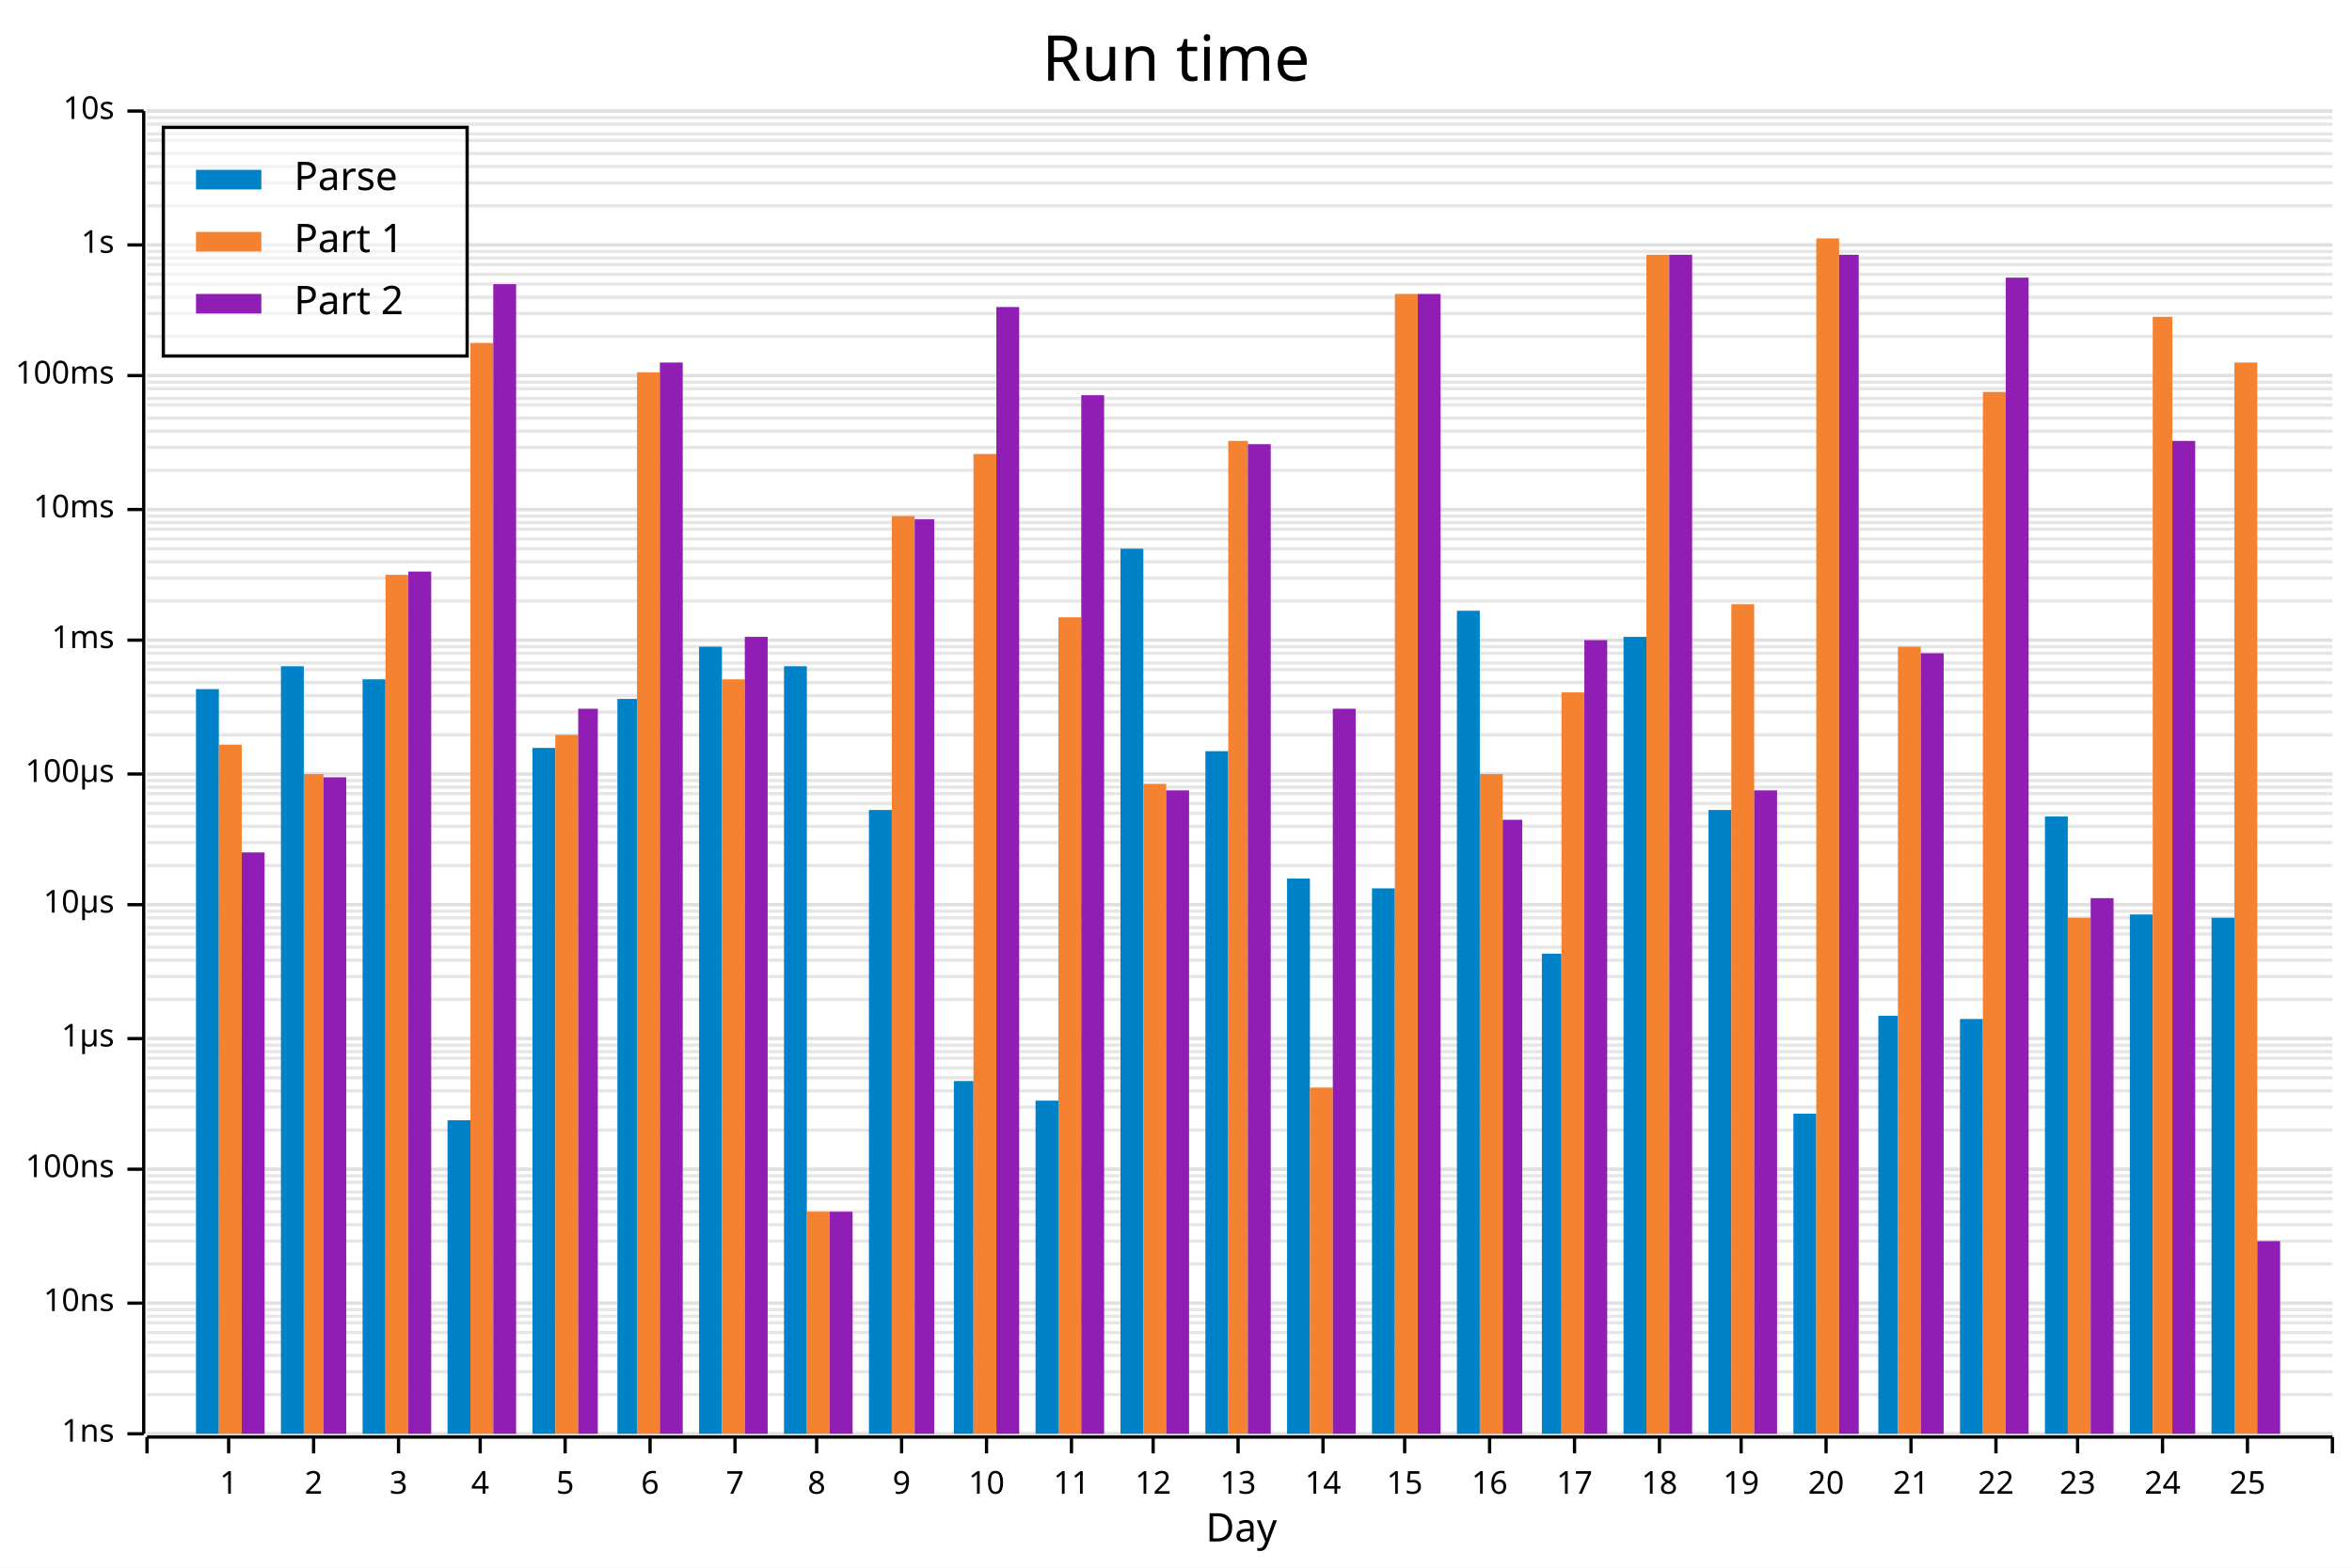
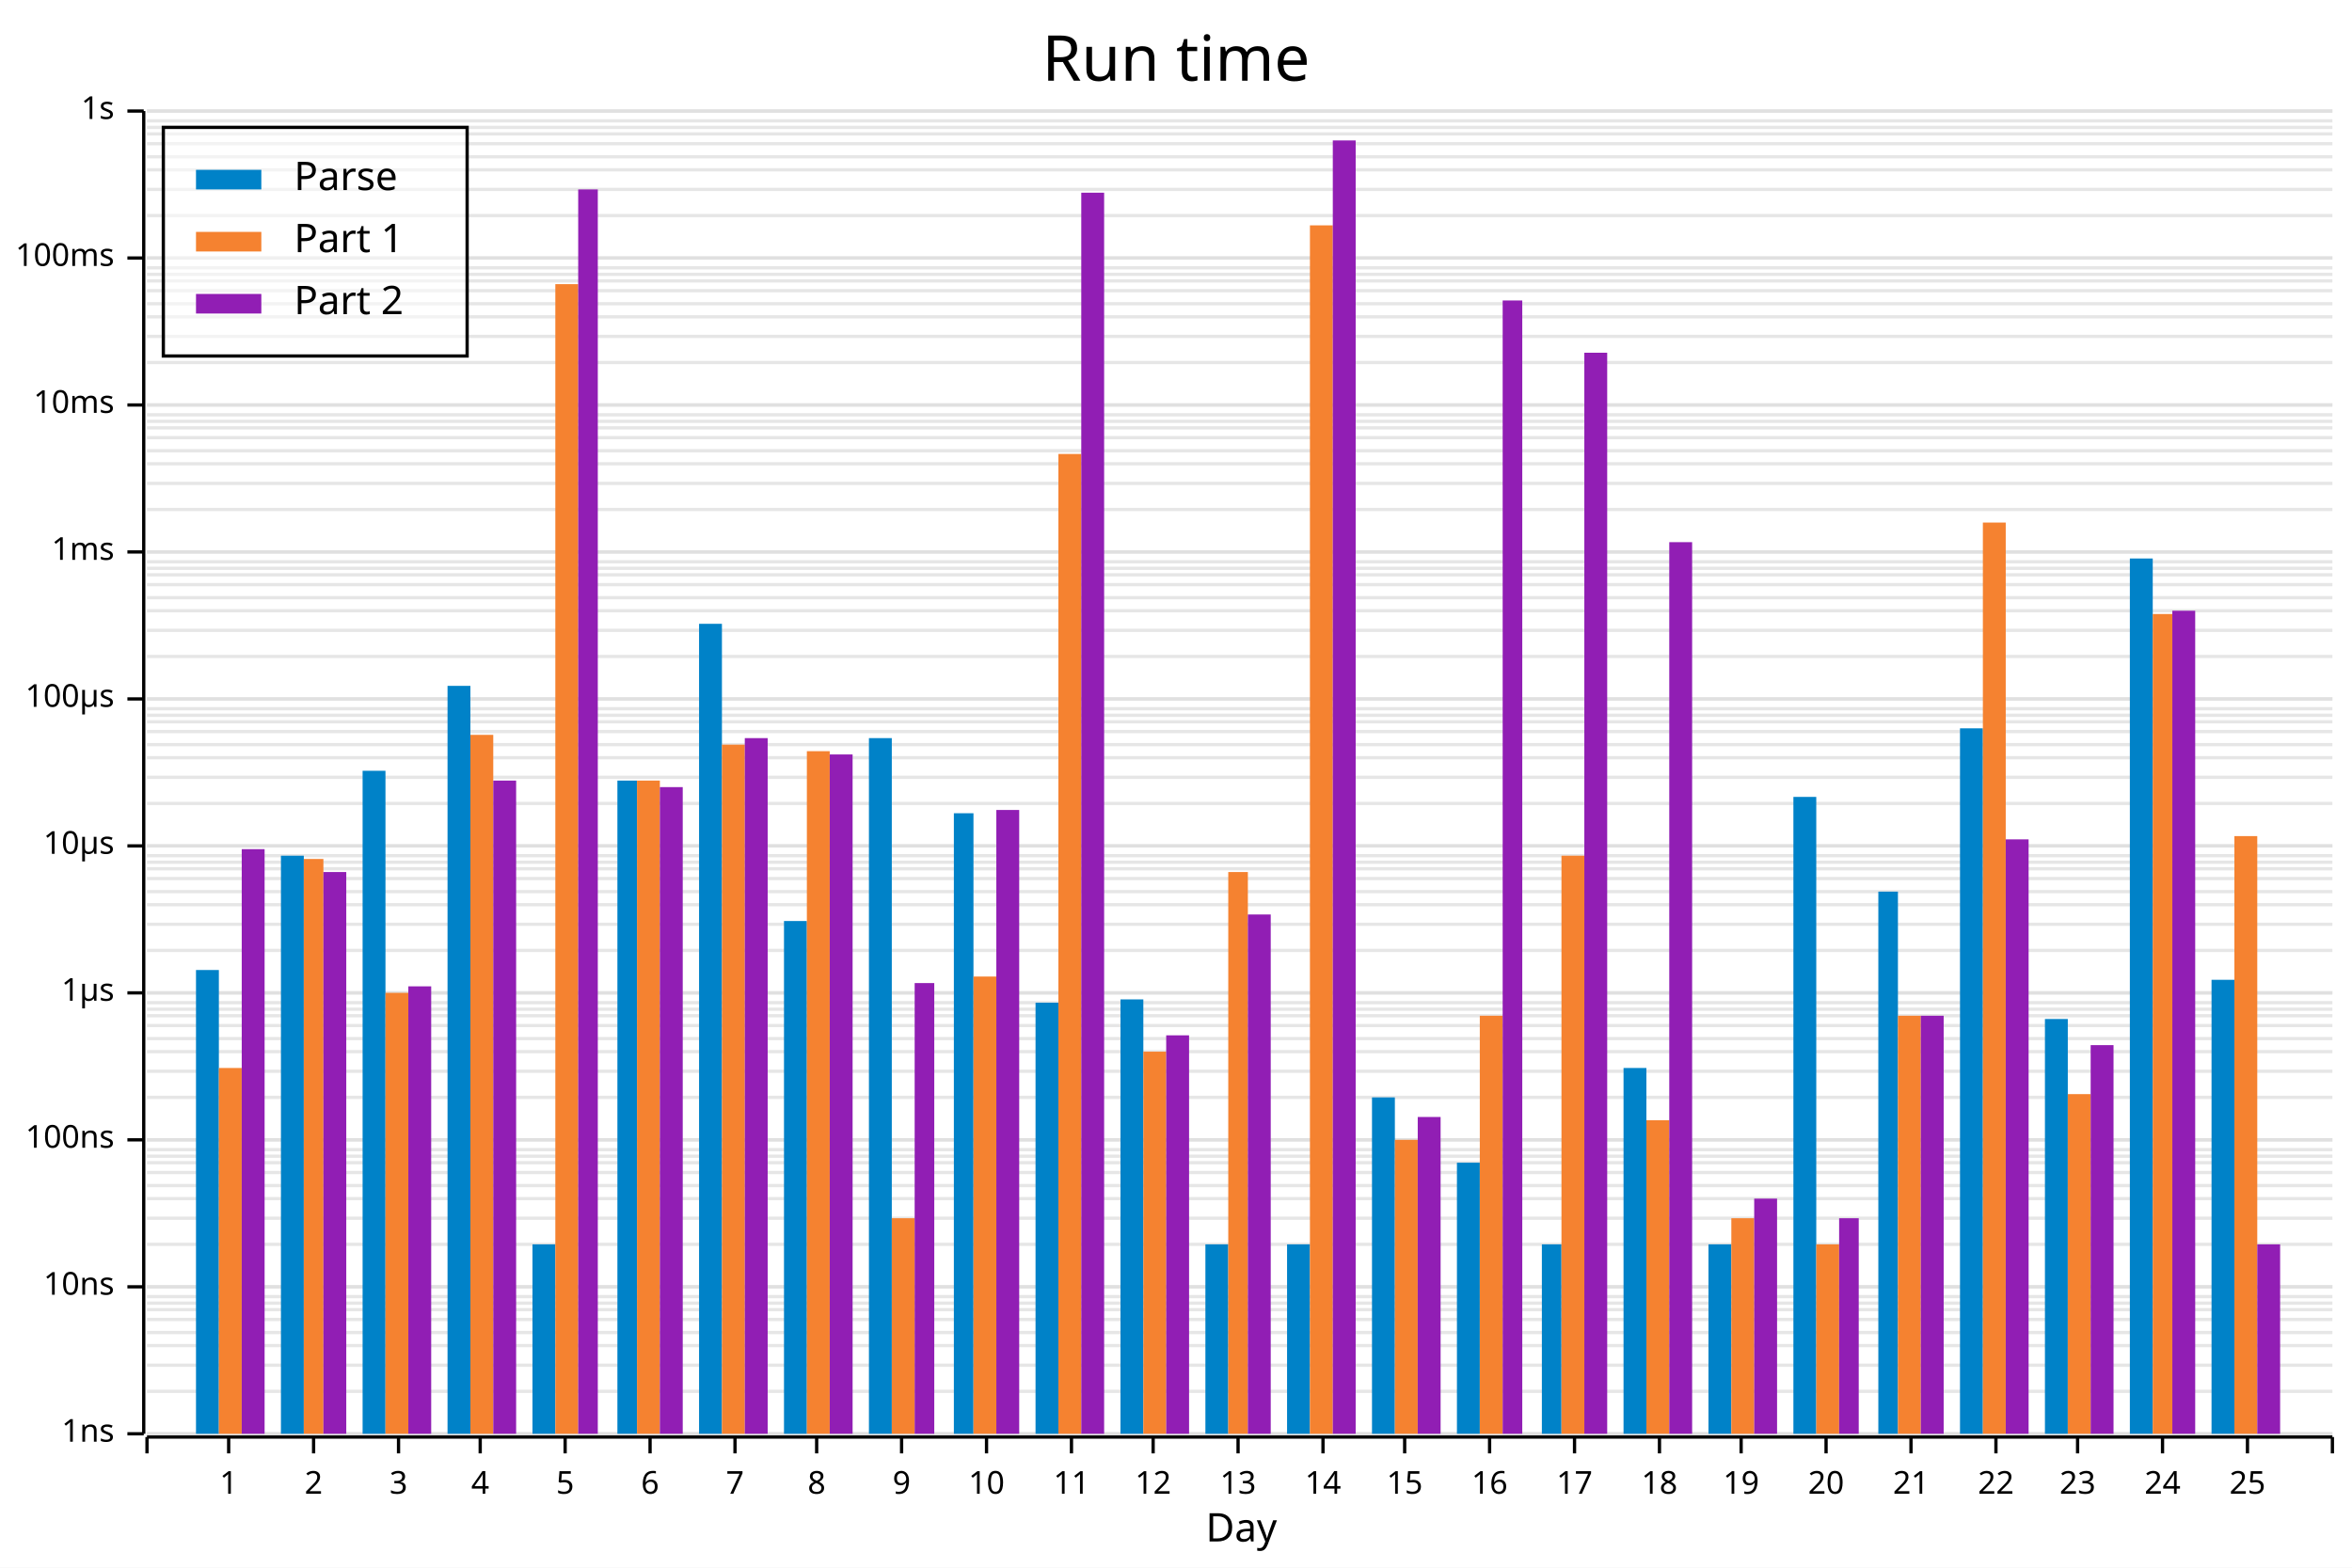
<svg xmlns="http://www.w3.org/2000/svg" width="720" height="480" viewBox="0 0 720 480">
  <path fill="#fff" d="M0 0h720v480H0z" />
  <text x="360" y="10" dy=".76em" font-family="Maple Mono NF CN" font-size="19.355" text-anchor="middle">
Run time
</text>
-   <path stroke="#000" d="M45 439h669M45 427h669m-669-7h669m-669-5h669m-669-4h669m-669-3h669m-669-3h669m-669-2h669m-669-2h669m-669-2h669m-669 0h669M45 387h669m-669-7h669m-669-5h669m-669-4h669m-669-4h669m-669-2h669m-669-3h669m-669-2h669m-669-2h669m-669 0h669M45 346h669m-669-7h669m-669-5h669m-669-4h669m-669-3h669m-669-3h669m-669-2h669m-669-2h669m-669-2h669m-669 0h669M45 306h669m-669-7h669m-669-5h669m-669-4h669m-669-4h669m-669-2h669m-669-3h669m-669-2h669m-669-2h669m-669 0h669M45 265h669m-669-7h669m-669-5h669m-669-4h669m-669-3h669m-669-3h669m-669-2h669m-669-2h669m-669-2h669m-669 0h669M45 225h669m-669-7h669m-669-5h669m-669-4h669m-669-4h669m-669-2h669m-669-3h669m-669-2h669m-669-2h669m-669 0h669M45 184h669m-669-7h669m-669-5h669m-669-4h669m-669-3h669m-669-3h669m-669-2h669m-669-2h669m-669-2h669m-669 0h669M45 144h669m-669-7h669m-669-5h669m-669-4h669m-669-4h669m-669-2h669m-669-3h669m-669-2h669m-669-2h669m-669 0h669M45 103h669M45 96h669M45 91h669M45 87h669M45 84h669M45 81h669M45 79h669M45 77h669M45 75h669M45 75h669M45 63h669M45 56h669M45 51h669M45 47h669M45 43h669M45 41h669M45 38h669M45 36h669M45 34h669M45 34h669" opacity=".1" />
+   <path stroke="#000" d="M45 439h669M45 426h669m-669-8h669m-669-6h669m-669-4h669m-669-4h669m-669-3h669m-669-2h669m-669-2h669m-669-3h669m-669 0h669M45 381h669m-669-8h669m-669-6h669m-669-4h669m-669-4h669m-669-3h669m-669-2h669m-669-2h669m-669-3h669m-669 0h669M45 336h669m-669-8h669m-669-6h669m-669-4h669m-669-4h669m-669-3h669m-669-2h669m-669-2h669m-669-3h669m-669 0h669M45 291h669m-669-8h669m-669-6h669m-669-4h669m-669-4h669m-669-3h669m-669-2h669m-669-2h669m-669-3h669m-669 0h669M45 246h669m-669-8h669m-669-6h669m-669-4h669m-669-4h669m-669-3h669m-669-2h669m-669-2h669m-669-3h669m-669 0h669M45 201h669m-669-8h669m-669-6h669m-669-4h669m-669-4h669m-669-3h669m-669-2h669m-669-2h669m-669-3h669m-669 0h669M45 156h669m-669-8h669m-669-6h669m-669-4h669m-669-4h669m-669-3h669m-669-2h669m-669-2h669m-669-3h669m-669 0h669M45 111h669m-669-8h669M45 97h669M45 93h669M45 89h669M45 86h669M45 84h669M45 82h669M45 79h669M45 79h669M45 66h669M45 58h669M45 52h669M45 48h669M45 44h669M45 41h669M45 39h669M45 37h669M45 34h669M45 34h669" opacity=".1" />
  <text x="380" y="475" dy="-.5ex" font-family="Maple Mono NF CN" font-size="12.097" text-anchor="middle">
Day
</text>
-   <path stroke="#e0e0e0" d="M45 439h669M45 399h669M45 358h669M45 318h669M45 277h669M45 237h669M45 196h669M45 156h669M45 115h669M45 75h669M45 34h669" />
+   <path stroke="#e0e0e0" d="M45 439h669M45 394h669M45 349h669M45 304h669M45 259h669M45 214h669M45 169h669M45 124h669M45 79h669M45 34h669" />
  <path fill="none" stroke="#000" d="M44 34v405" />
  <text x="35" y="439" dy=".5ex" font-family="Maple Mono NF CN" font-size="9.677" text-anchor="end">
1ns
</text>
  <path fill="none" stroke="#000" d="M39 439h5" />
-   <text x="35" y="399" dy=".5ex" font-family="Maple Mono NF CN" font-size="9.677" text-anchor="end">
+   <text x="35" y="394" dy=".5ex" font-family="Maple Mono NF CN" font-size="9.677" text-anchor="end">
10ns
</text>
-   <path fill="none" stroke="#000" d="M39 399h5" />
-   <text x="35" y="358" dy=".5ex" font-family="Maple Mono NF CN" font-size="9.677" text-anchor="end">
+   <path fill="none" stroke="#000" d="M39 394h5" />
+   <text x="35" y="349" dy=".5ex" font-family="Maple Mono NF CN" font-size="9.677" text-anchor="end">
100ns
</text>
-   <path fill="none" stroke="#000" d="M39 358h5" />
-   <text x="35" y="318" dy=".5ex" font-family="Maple Mono NF CN" font-size="9.677" text-anchor="end">
+   <path fill="none" stroke="#000" d="M39 349h5" />
+   <text x="35" y="304" dy=".5ex" font-family="Maple Mono NF CN" font-size="9.677" text-anchor="end">
1µs
</text>
-   <path fill="none" stroke="#000" d="M39 318h5" />
-   <text x="35" y="277" dy=".5ex" font-family="Maple Mono NF CN" font-size="9.677" text-anchor="end">
+   <path fill="none" stroke="#000" d="M39 304h5" />
+   <text x="35" y="259" dy=".5ex" font-family="Maple Mono NF CN" font-size="9.677" text-anchor="end">
10µs
</text>
-   <path fill="none" stroke="#000" d="M39 277h5" />
-   <text x="35" y="237" dy=".5ex" font-family="Maple Mono NF CN" font-size="9.677" text-anchor="end">
+   <path fill="none" stroke="#000" d="M39 259h5" />
+   <text x="35" y="214" dy=".5ex" font-family="Maple Mono NF CN" font-size="9.677" text-anchor="end">
100µs
</text>
-   <path fill="none" stroke="#000" d="M39 237h5" />
-   <text x="35" y="196" dy=".5ex" font-family="Maple Mono NF CN" font-size="9.677" text-anchor="end">
+   <path fill="none" stroke="#000" d="M39 214h5" />
+   <text x="35" y="169" dy=".5ex" font-family="Maple Mono NF CN" font-size="9.677" text-anchor="end">
1ms
</text>
-   <path fill="none" stroke="#000" d="M39 196h5" />
-   <text x="35" y="156" dy=".5ex" font-family="Maple Mono NF CN" font-size="9.677" text-anchor="end">
+   <path fill="none" stroke="#000" d="M39 169h5" />
+   <text x="35" y="124" dy=".5ex" font-family="Maple Mono NF CN" font-size="9.677" text-anchor="end">
10ms
</text>
-   <path fill="none" stroke="#000" d="M39 156h5" />
-   <text x="35" y="115" dy=".5ex" font-family="Maple Mono NF CN" font-size="9.677" text-anchor="end">
+   <path fill="none" stroke="#000" d="M39 124h5" />
+   <text x="35" y="79" dy=".5ex" font-family="Maple Mono NF CN" font-size="9.677" text-anchor="end">
100ms
</text>
-   <path fill="none" stroke="#000" d="M39 115h5" />
-   <text x="35" y="75" dy=".5ex" font-family="Maple Mono NF CN" font-size="9.677" text-anchor="end">
+   <path fill="none" stroke="#000" d="M39 79h5" />
+   <text x="35" y="34" dy=".5ex" font-family="Maple Mono NF CN" font-size="9.677" text-anchor="end">
1s
- </text>
-   <path fill="none" stroke="#000" d="M39 75h5" />
-   <text x="35" y="34" dy=".5ex" font-family="Maple Mono NF CN" font-size="9.677" text-anchor="end">
- 10s
</text>
  <path fill="none" stroke="#000" d="M39 34h5m1 406h669" />
  <text x="45" y="450" dy=".76em" font-family="Maple Mono NF CN" font-size="9.677" text-anchor="middle">

</text>
  <path fill="none" stroke="#000" d="M45 440v5" />
  <text x="70" y="450" dy=".76em" font-family="Maple Mono NF CN" font-size="9.677" text-anchor="middle">
1
</text>
  <path fill="none" stroke="#000" d="M70 440v5" />
  <text x="96" y="450" dy=".76em" font-family="Maple Mono NF CN" font-size="9.677" text-anchor="middle">
2
</text>
  <path fill="none" stroke="#000" d="M96 440v5" />
  <text x="122" y="450" dy=".76em" font-family="Maple Mono NF CN" font-size="9.677" text-anchor="middle">
3
</text>
  <path fill="none" stroke="#000" d="M122 440v5" />
  <text x="147" y="450" dy=".76em" font-family="Maple Mono NF CN" font-size="9.677" text-anchor="middle">
4
</text>
  <path fill="none" stroke="#000" d="M147 440v5" />
  <text x="173" y="450" dy=".76em" font-family="Maple Mono NF CN" font-size="9.677" text-anchor="middle">
5
</text>
  <path fill="none" stroke="#000" d="M173 440v5" />
  <text x="199" y="450" dy=".76em" font-family="Maple Mono NF CN" font-size="9.677" text-anchor="middle">
6
</text>
  <path fill="none" stroke="#000" d="M199 440v5" />
  <text x="225" y="450" dy=".76em" font-family="Maple Mono NF CN" font-size="9.677" text-anchor="middle">
7
</text>
  <path fill="none" stroke="#000" d="M225 440v5" />
  <text x="250" y="450" dy=".76em" font-family="Maple Mono NF CN" font-size="9.677" text-anchor="middle">
8
</text>
  <path fill="none" stroke="#000" d="M250 440v5" />
  <text x="276" y="450" dy=".76em" font-family="Maple Mono NF CN" font-size="9.677" text-anchor="middle">
9
</text>
  <path fill="none" stroke="#000" d="M276 440v5" />
  <text x="302" y="450" dy=".76em" font-family="Maple Mono NF CN" font-size="9.677" text-anchor="middle">
10
</text>
  <path fill="none" stroke="#000" d="M302 440v5" />
  <text x="328" y="450" dy=".76em" font-family="Maple Mono NF CN" font-size="9.677" text-anchor="middle">
11
</text>
  <path fill="none" stroke="#000" d="M328 440v5" />
  <text x="353" y="450" dy=".76em" font-family="Maple Mono NF CN" font-size="9.677" text-anchor="middle">
12
</text>
  <path fill="none" stroke="#000" d="M353 440v5" />
  <text x="379" y="450" dy=".76em" font-family="Maple Mono NF CN" font-size="9.677" text-anchor="middle">
13
</text>
  <path fill="none" stroke="#000" d="M379 440v5" />
  <text x="405" y="450" dy=".76em" font-family="Maple Mono NF CN" font-size="9.677" text-anchor="middle">
14
</text>
  <path fill="none" stroke="#000" d="M405 440v5" />
  <text x="430" y="450" dy=".76em" font-family="Maple Mono NF CN" font-size="9.677" text-anchor="middle">
15
</text>
  <path fill="none" stroke="#000" d="M430 440v5" />
  <text x="456" y="450" dy=".76em" font-family="Maple Mono NF CN" font-size="9.677" text-anchor="middle">
16
</text>
  <path fill="none" stroke="#000" d="M456 440v5" />
  <text x="482" y="450" dy=".76em" font-family="Maple Mono NF CN" font-size="9.677" text-anchor="middle">
17
</text>
  <path fill="none" stroke="#000" d="M482 440v5" />
  <text x="508" y="450" dy=".76em" font-family="Maple Mono NF CN" font-size="9.677" text-anchor="middle">
18
</text>
  <path fill="none" stroke="#000" d="M508 440v5" />
  <text x="533" y="450" dy=".76em" font-family="Maple Mono NF CN" font-size="9.677" text-anchor="middle">
19
</text>
  <path fill="none" stroke="#000" d="M533 440v5" />
  <text x="559" y="450" dy=".76em" font-family="Maple Mono NF CN" font-size="9.677" text-anchor="middle">
20
</text>
  <path fill="none" stroke="#000" d="M559 440v5" />
  <text x="585" y="450" dy=".76em" font-family="Maple Mono NF CN" font-size="9.677" text-anchor="middle">
21
</text>
  <path fill="none" stroke="#000" d="M585 440v5" />
  <text x="611" y="450" dy=".76em" font-family="Maple Mono NF CN" font-size="9.677" text-anchor="middle">
22
</text>
  <path fill="none" stroke="#000" d="M611 440v5" />
  <text x="636" y="450" dy=".76em" font-family="Maple Mono NF CN" font-size="9.677" text-anchor="middle">
23
</text>
  <path fill="none" stroke="#000" d="M636 440v5" />
  <text x="662" y="450" dy=".76em" font-family="Maple Mono NF CN" font-size="9.677" text-anchor="middle">
24
</text>
  <path fill="none" stroke="#000" d="M662 440v5" />
  <text x="688" y="450" dy=".76em" font-family="Maple Mono NF CN" font-size="9.677" text-anchor="middle">
25
</text>
  <path fill="none" stroke="#000" d="M688 440v5" />
  <text x="714" y="450" dy=".76em" font-family="Maple Mono NF CN" font-size="9.677" text-anchor="middle">

</text>
  <path fill="none" stroke="#000" d="M714 440v5" />
-   <path fill="#0082c8" d="M214 198h7v241h-7zm438 82h7v159h-7zm-103 61h7v98h-7zm26-30h6v128h-6zm-52-63h7v191h-7zM86 204h7v235h-7zm103 10h6v225h-6zm154-46h7v271h-7zm-26 169h7v102h-7zm-51-89h7v191h-7zM60 211h7v228h-7zm360 61h7v167h-7zm77-77h7v244h-7zm103 117h7v127h-7zm-463 31h7v96h-7zm-26-135h7v231h-7zm515 42h7v189h-7zm-463-21h7v210h-7zm77-25h7v235h-7zm206-17h7v252h-7zm-77 43h7v209h-7zm308 51h7v158h-7zm-283-12h7v170h-7zm78 23h6v147h-6zm-180 39h6v108h-6z" />
-   <path fill="#f58230" d="M221 208h7v231h-7zM659 97h6v342h-6zM556 73h7v366h-7zm25 125h7v241h-7zm-51-13h7v254h-7zM93 237h6v202h-6zm102-123h7v325h-7zm155 126h7v199h-7zm-26-51h7v250h-7zm-51-31h7v281h-7zM67 228h7v211h-7zM427 90h7v349h-7zm77-12h7v361h-7zm103 42h7v319h-7zm-463-15h7v334h-7zm-26 71h7v263h-7zm515 105h7v158h-7zm-463-56h7v214h-7zm77 146h7v68h-7zm206-134h7v202h-7zm-77-102h6v304h-6zm308-24h7v328h-7zM401 333h7v106h-7zm77-121h7v227h-7zm-180-73h7v300h-7z" />
-   <path fill="#911eb4" d="M228 195h7v244h-7zm437-60h7v304h-7zM563 78h6v361h-6zm25 122h7v239h-7zm-51 42h7v197h-7zm-438-4h7v201h-7zm103-127h7v328h-7zm155 131h7v197h-7zm-26-121h7v318h-7zm-51 38h6v280h-6zM74 261h7v178h-7zM434 90h7v349h-7zm77-12h7v361h-7zm103 7h7v354h-7zm-463 2h7v352h-7zm-26 88h7v264h-7zm515 100h7v164h-7zm-463-58h6v222h-6zm77 154h7v68h-7zm206-120h6v188h-6zm-78-115h7v303h-7zm309 244h7v59h-7zM408 217h7v222h-7zm77-21h7v243h-7zM305 94h7v345h-7z" />
+   <path fill="#0082c8" d="M214 191h7v248h-7zm438-20h7v268h-7zm-103 73h7v195h-7zm26 29h6v166h-6zm-52 108h7v58h-7zM86 262h7v177h-7zm103-23h6v200h-6zm154 67h7v133h-7zm-26 1h7v132h-7zm-51-81h7v213h-7zM60 297h7v142h-7zm360 39h7v103h-7zm77-9h7v112h-7zm103-104h7v216h-7zm-463-13h7v229h-7zm-26 26h7v203h-7zm515 76h7v127h-7zm-463 69h7v58h-7zm77-99h7v157h-7zm206 74h7v83h-7zm-77 25h7v58h-7zm308-81h7v139h-7zm-283 81h7v58h-7zm78 0h6v58h-6zM292 249h6v190h-6z" />
+   <path fill="#f58230" d="M221 228h7v211h-7zm438-40h6v251h-6zM556 381h7v58h-7zm25-70h7v128h-7zm-51 62h7v66h-7zM93 263h6v176h-6zm102-24h7v200h-7zm155 83h7v117h-7zm-26-183h7v300h-7zm-51 234h7v66h-7zM67 327h7v112h-7zm360 22h7v90h-7zm77-6h7v96h-7zm103-183h7v279h-7zm-463 65h7v214h-7zm-26 79h7v135h-7zm515 31h7v104h-7zM170 87h7v352h-7zm77 143h7v209h-7zm206 81h7v128h-7zm-77-44h6v172h-6zm308-11h7v183h-7zM401 69h7v370h-7zm77 193h7v177h-7zm-180 37h7v140h-7z" />
+   <path fill="#911eb4" d="M228 226h7v213h-7zm437-39h7v252h-7zM563 373h6v66h-6zm25-62h7v128h-7zm-51 56h7v72h-7zM99 267h7v172h-7zm103-26h7v198h-7zm155 76h7v122h-7zM331 59h7v380h-7zm-51 242h6v138h-6zM74 260h7v179h-7zm360 82h7v97h-7zm77-176h7v273h-7zm103 91h7v182h-7zm-463-18h7v200h-7zm-26 63h7v137h-7zm515 18h7v119h-7zM177 58h6v381h-6zm77 173h7v208h-7zM460 92h6v347h-6zm-78 188h7v159h-7zm309 101h7v58h-7zM408 43h7v396h-7zm77 65h7v331h-7zM305 248h7v191h-7z" />
  <path fill="#fff" d="M50 39h93v70H50z" opacity=".5" />
  <path fill="none" stroke="#000" d="M50 39h93v70H50z" />
  <text x="90" y="49" dy=".76em" font-family="Maple Mono NF CN" font-size="12.097">
Parse
</text>
  <text x="90" y="68" dy=".76em" font-family="Maple Mono NF CN" font-size="12.097">
Part 1
</text>
  <text x="90" y="87" dy=".76em" font-family="Maple Mono NF CN" font-size="12.097">
Part 2
</text>
  <path fill="#0082c8" d="M60 52h20v6H60z" />
  <path fill="#f58230" d="M60 71h20v6H60z" />
  <path fill="#911eb4" d="M60 90h20v6H60z" />
</svg>
